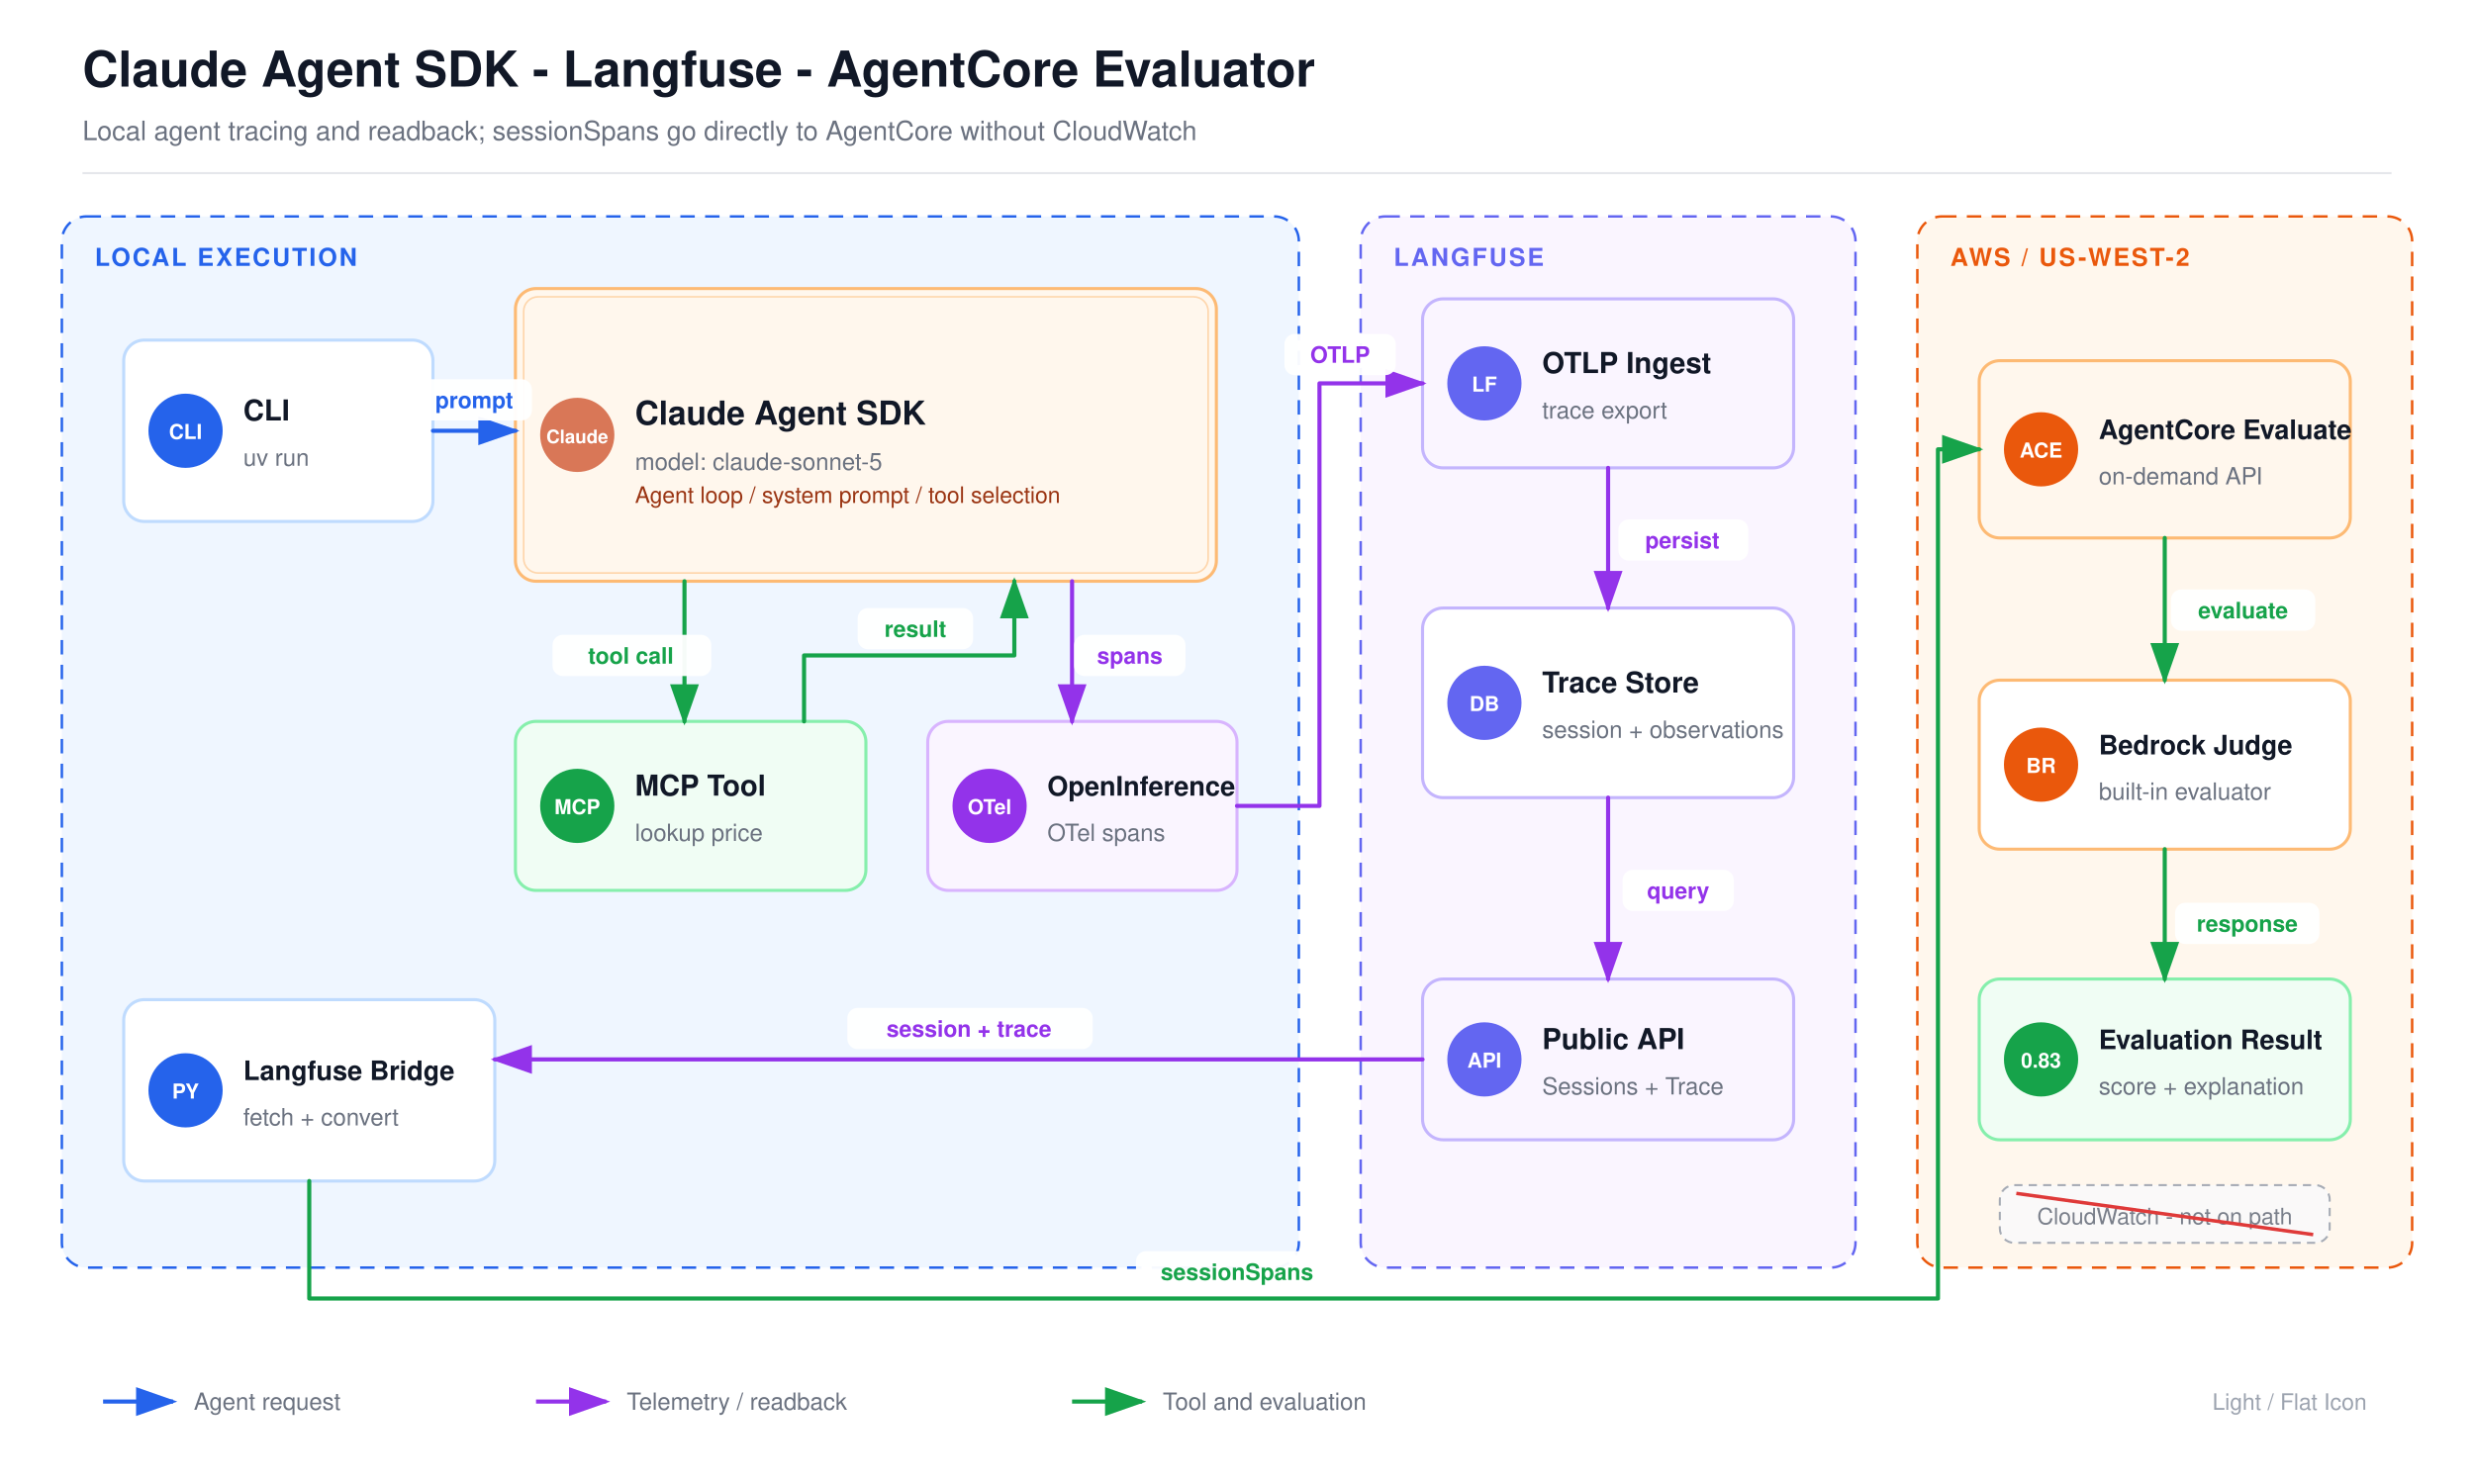
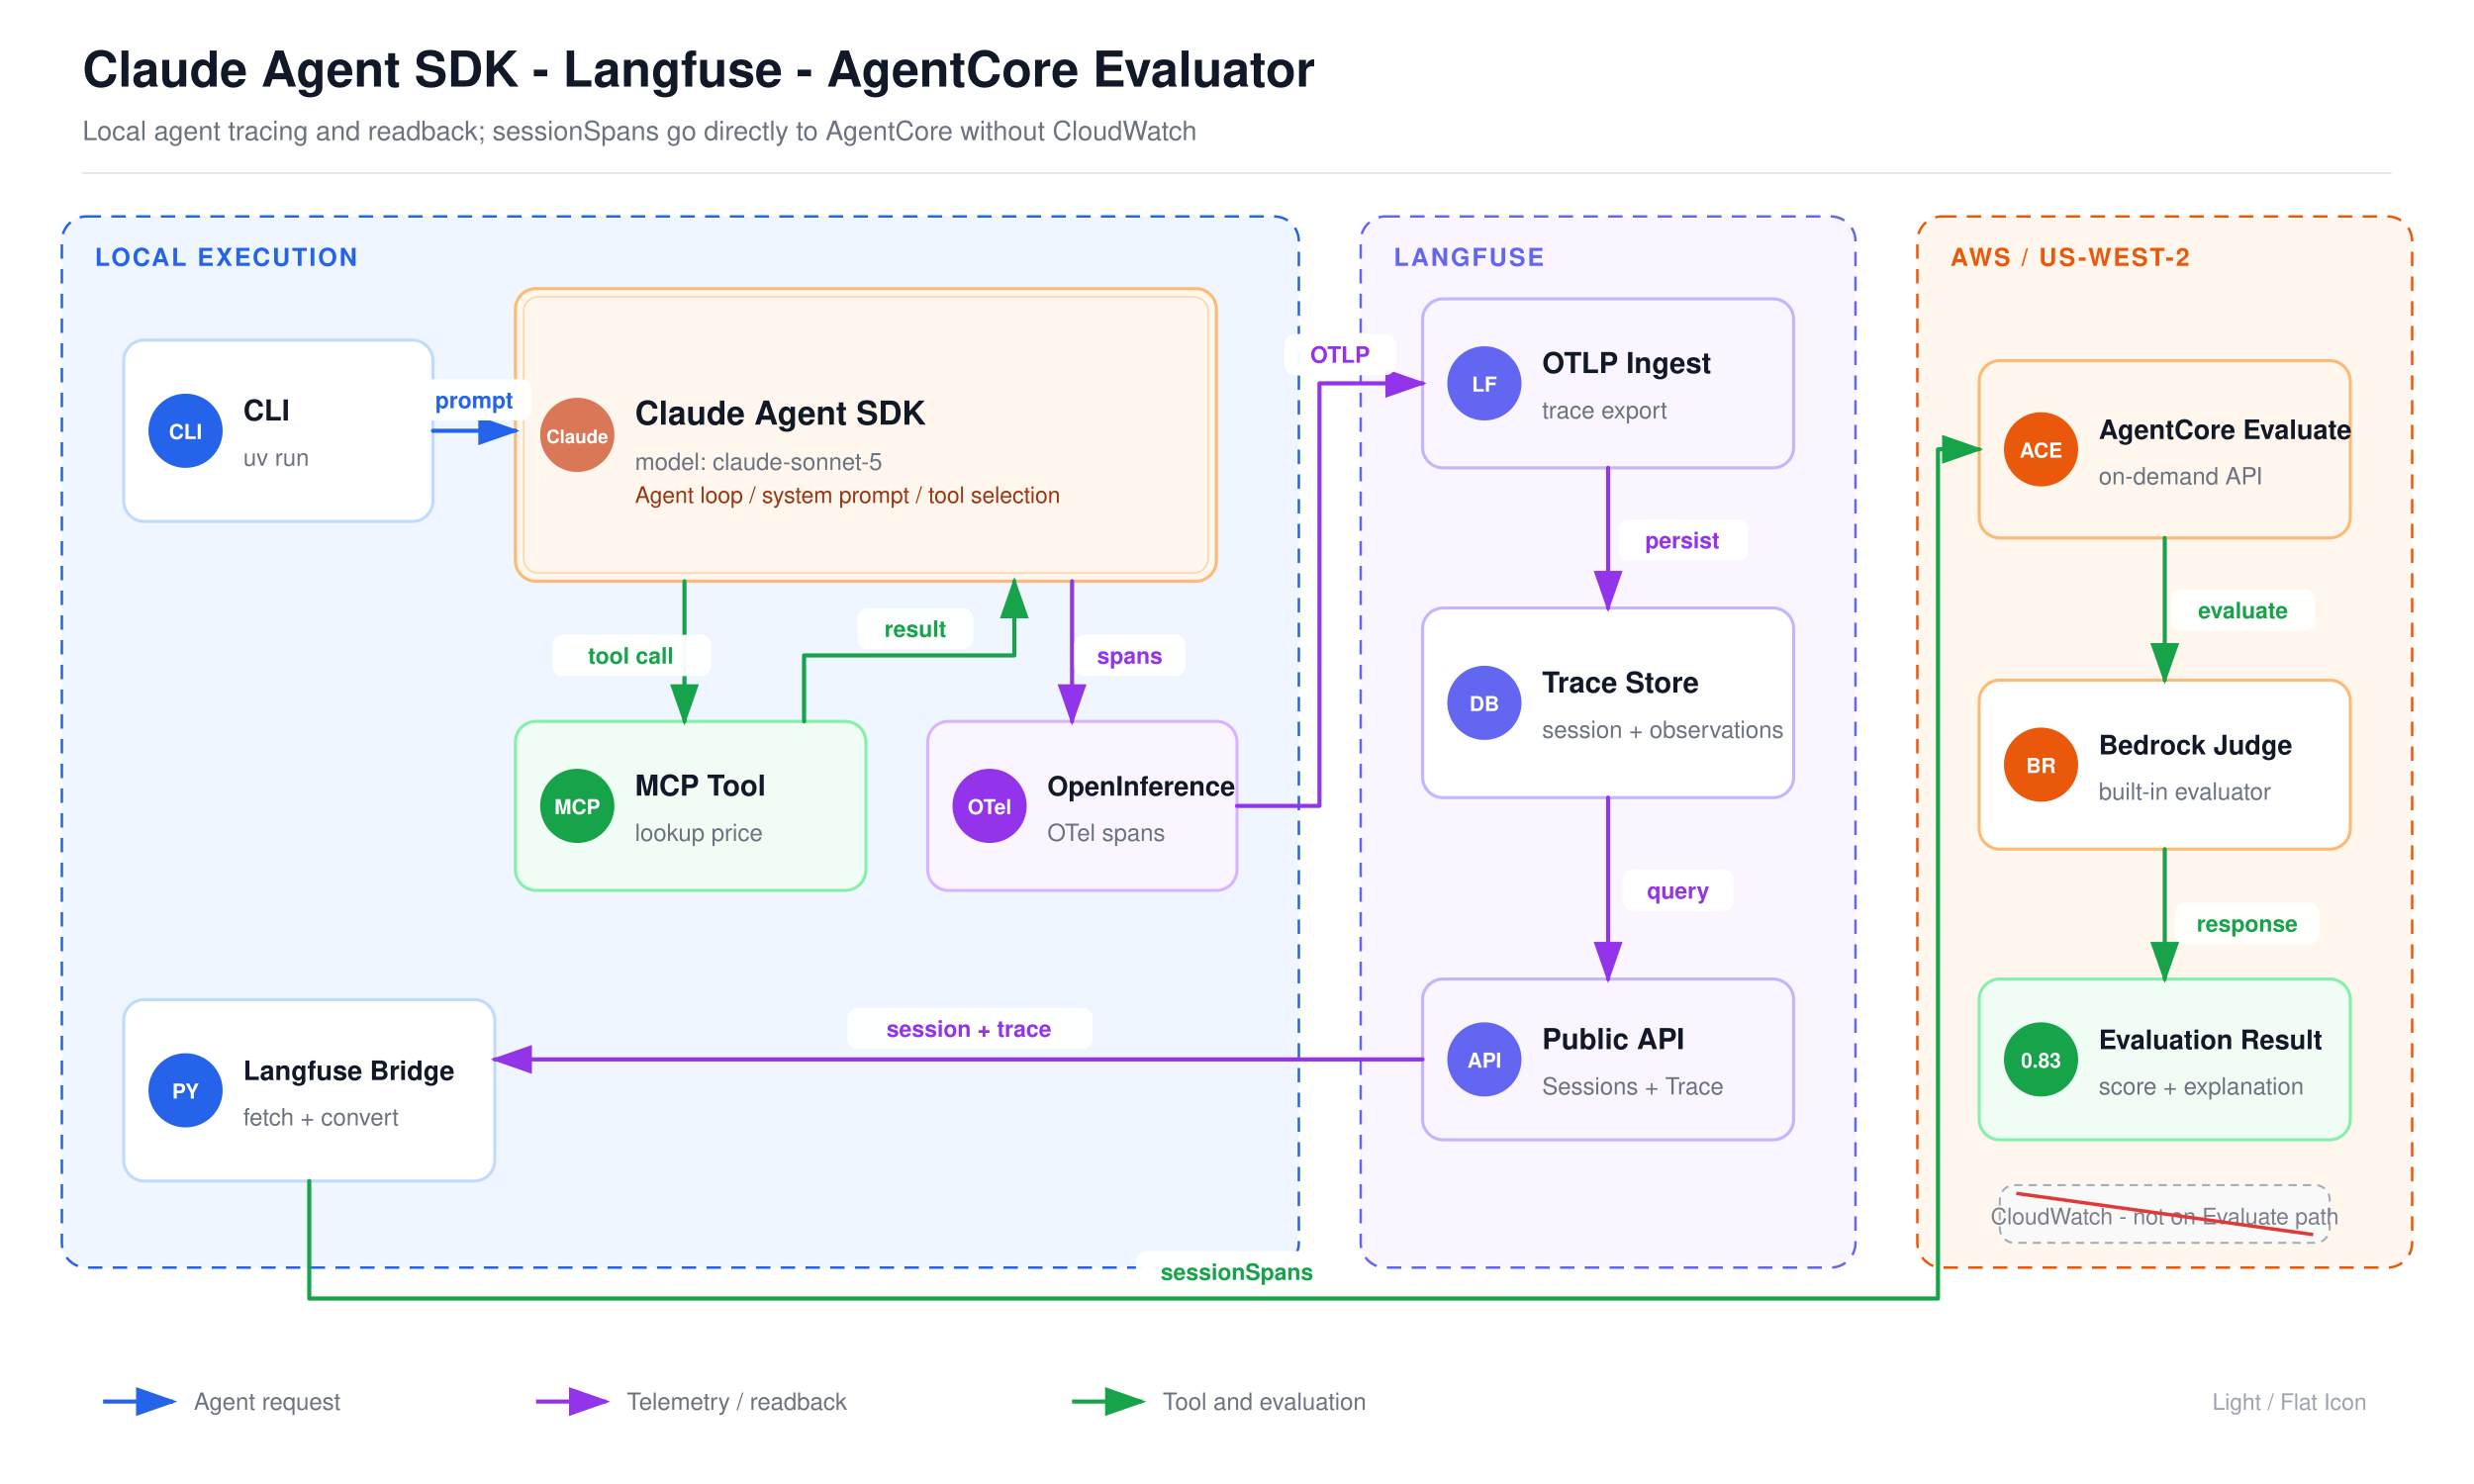
<svg xmlns="http://www.w3.org/2000/svg" viewBox="0 0 1200 720" width="1200" height="720" role="img" aria-labelledby="title desc">
  <style>text{font-family:'Helvetica Neue',Helvetica,Arial,'Noto Sans CJK SC','PingFang SC','Microsoft YaHei',sans-serif}</style>
  <defs>
    <marker id="arrow-blue" markerWidth="10" markerHeight="7" refX="9" refY="3.5" orient="auto">
      <polygon points="0 0,10 3.5,0 7" fill="#2563eb" />
    </marker>
    <marker id="arrow-green" markerWidth="10" markerHeight="7" refX="9" refY="3.5" orient="auto">
      <polygon points="0 0,10 3.5,0 7" fill="#16a34a" />
    </marker>
    <marker id="arrow-purple" markerWidth="10" markerHeight="7" refX="9" refY="3.5" orient="auto">
      <polygon points="0 0,10 3.5,0 7" fill="#9333ea" />
    </marker>
    <marker id="arrow-orange" markerWidth="10" markerHeight="7" refX="9" refY="3.5" orient="auto">
      <polygon points="0 0,10 3.5,0 7" fill="#ea580c" />
    </marker>
    <marker id="arrow-gray" markerWidth="10" markerHeight="7" refX="9" refY="3.5" orient="auto">
      <polygon points="0 0,10 3.5,0 7" fill="#6b7280" />
    </marker>
  </defs>
  <rect width="1200" height="720" fill="#ffffff" />
  <text x="40" y="42" fill="#111827" font-size="24" font-weight="700">Claude Agent SDK - Langfuse - AgentCore Evaluator</text>
  <text x="40" y="68" fill="#6b7280" font-size="13">Local agent tracing and readback; sessionSpans go directly to AgentCore without CloudWatch</text>
  <line x1="40" y1="84" x2="1160" y2="84" stroke="#e5e7eb" />
  <rect x="30" y="105" width="600" height="510" rx="12" fill="#eff6ff" stroke="#2563eb" stroke-width="1.2" stroke-dasharray="7,5" />
  <text x="46" y="129" fill="#2563eb" font-size="12" font-weight="700" letter-spacing="0.08em">LOCAL EXECUTION</text>
  <rect x="660" y="105" width="240" height="510" rx="12" fill="#faf5ff" stroke="#6366f1" stroke-width="1.2" stroke-dasharray="7,5" />
  <text x="676" y="129" fill="#6366f1" font-size="12" font-weight="700" letter-spacing="0.08em">LANGFUSE</text>
  <rect x="930" y="105" width="240" height="510" rx="12" fill="#fff7ed" stroke="#ea580c" stroke-width="1.2" stroke-dasharray="7,5" />
  <text x="946" y="129" fill="#ea580c" font-size="12" font-weight="700" letter-spacing="0.08em">AWS / US-WEST-2</text>
  <g data-graph-role="node">
    <rect x="60" y="165" width="150" height="88" rx="10" fill="#ffffff" stroke="#bfdbfe" stroke-width="1.5" />
    <circle cx="90" cy="209" r="18" fill="#2563eb" />
    <text x="90" y="213" text-anchor="middle" fill="#ffffff" font-size="10" font-weight="700">CLI</text>
    <text x="118" y="204" fill="#111827" font-size="14" font-weight="650">CLI</text>
    <text x="118" y="226" fill="#6b7280" font-size="11.5">uv run</text>
  </g>
  <g data-graph-role="node">
    <rect x="250" y="140" width="340" height="142" rx="10" fill="#fff7ed" stroke="#fdba74" stroke-width="1.5" />
    <rect x="254" y="144" width="332" height="134" rx="7" fill="none" stroke="#fdba74" stroke-width="0.8" opacity="0.55" />
    <circle cx="280" cy="211" r="18" fill="#D97757" />
    <text x="280" y="215" text-anchor="middle" fill="#ffffff" font-size="9" font-weight="700">Claude</text>
    <text x="308" y="206" fill="#111827" font-size="16" font-weight="650">Claude Agent SDK</text>
    <text x="308" y="228" fill="#6b7280" font-size="11.5">model: claude-sonnet-5</text>
  </g>
  <text x="308" y="244" fill="#9a3412" font-size="11">Agent loop / system prompt / tool selection</text>
  <g data-graph-role="node">
    <rect x="250" y="350" width="170" height="82" rx="10" fill="#f0fdf4" stroke="#86efac" stroke-width="1.5" />
    <circle cx="280" cy="391" r="18" fill="#16a34a" />
    <text x="280" y="395" text-anchor="middle" fill="#ffffff" font-size="10" font-weight="700">MCP</text>
    <text x="308" y="386" fill="#111827" font-size="14" font-weight="650">MCP Tool</text>
    <text x="308" y="408" fill="#6b7280" font-size="11.5">lookup price</text>
  </g>
  <g data-graph-role="node">
    <rect x="450" y="350" width="150" height="82" rx="10" fill="#faf5ff" stroke="#d8b4fe" stroke-width="1.5" />
    <circle cx="480" cy="391" r="18" fill="#9333ea" />
    <text x="480" y="395" text-anchor="middle" fill="#ffffff" font-size="10" font-weight="700">OTel</text>
    <text x="508" y="386" fill="#111827" font-size="13" font-weight="650">OpenInference</text>
    <text x="508" y="408" fill="#6b7280" font-size="11.5">OTel spans</text>
  </g>
  <g data-graph-role="node">
    <rect x="60" y="485" width="180" height="88" rx="10" fill="#ffffff" stroke="#bfdbfe" stroke-width="1.5" />
    <circle cx="90" cy="529" r="18" fill="#2563eb" />
    <text x="90" y="533" text-anchor="middle" fill="#ffffff" font-size="10" font-weight="700">PY</text>
    <text x="118" y="524" fill="#111827" font-size="13" font-weight="650">Langfuse Bridge</text>
    <text x="118" y="546" fill="#6b7280" font-size="11.5">fetch + convert</text>
  </g>
  <g data-graph-role="node">
    <rect x="690" y="145" width="180" height="82" rx="10" fill="#faf5ff" stroke="#c4b5fd" stroke-width="1.5" />
    <circle cx="720" cy="186" r="18" fill="#6366f1" />
    <text x="720" y="190" text-anchor="middle" fill="#ffffff" font-size="10" font-weight="700">LF</text>
    <text x="748" y="181" fill="#111827" font-size="14" font-weight="650">OTLP Ingest</text>
    <text x="748" y="203" fill="#6b7280" font-size="11.5">trace export</text>
  </g>
  <g data-graph-role="node">
    <rect x="690" y="295" width="180" height="92" rx="10" fill="#ffffff" stroke="#c4b5fd" stroke-width="1.5" />
    <circle cx="720" cy="341" r="18" fill="#6366f1" />
    <text x="720" y="345" text-anchor="middle" fill="#ffffff" font-size="10" font-weight="700">DB</text>
    <text x="748" y="336" fill="#111827" font-size="14" font-weight="650">Trace Store</text>
    <text x="748" y="358" fill="#6b7280" font-size="11.5">session + observations</text>
  </g>
  <g data-graph-role="node">
    <rect x="690" y="475" width="180" height="78" rx="10" fill="#faf5ff" stroke="#c4b5fd" stroke-width="1.5" />
    <circle cx="720" cy="514" r="18" fill="#6366f1" />
    <text x="720" y="518" text-anchor="middle" fill="#ffffff" font-size="10" font-weight="700">API</text>
    <text x="748" y="509" fill="#111827" font-size="14" font-weight="650">Public API</text>
    <text x="748" y="531" fill="#6b7280" font-size="11.5">Sessions + Trace</text>
  </g>
  <g data-graph-role="node">
    <rect x="960" y="175" width="180" height="86" rx="10" fill="#fff7ed" stroke="#fdba74" stroke-width="1.5" />
    <circle cx="990" cy="218" r="18" fill="#ea580c" />
    <text x="990" y="222" text-anchor="middle" fill="#ffffff" font-size="10" font-weight="700">ACE</text>
    <text x="1018" y="213" fill="#111827" font-size="13" font-weight="650">AgentCore Evaluate</text>
    <text x="1018" y="235" fill="#6b7280" font-size="11.5">on-demand API</text>
  </g>
  <g data-graph-role="node">
    <rect x="960" y="330" width="180" height="82" rx="10" fill="#ffffff" stroke="#fdba74" stroke-width="1.5" />
    <circle cx="990" cy="371" r="18" fill="#ea580c" />
    <text x="990" y="375" text-anchor="middle" fill="#ffffff" font-size="10" font-weight="700">BR</text>
    <text x="1018" y="366" fill="#111827" font-size="13" font-weight="650">Bedrock Judge</text>
    <text x="1018" y="388" fill="#6b7280" font-size="11.5">built-in evaluator</text>
  </g>
  <g data-graph-role="node">
    <rect x="960" y="475" width="180" height="78" rx="10" fill="#f0fdf4" stroke="#86efac" stroke-width="1.5" />
    <circle cx="990" cy="514" r="18" fill="#16a34a" />
    <text x="990" y="518" text-anchor="middle" fill="#ffffff" font-size="10" font-weight="700">0.83</text>
    <text x="1018" y="509" fill="#111827" font-size="13" font-weight="650">Evaluation Result</text>
    <text x="1018" y="531" fill="#6b7280" font-size="11.5">score + explanation</text>
  </g>
  <g opacity="0.9">
    <rect x="970" y="575" width="160" height="28" rx="7" fill="#f9fafb" stroke="#9ca3af" stroke-dasharray="4,3" />
-     <text x="1050" y="594" text-anchor="middle" fill="#6b7280" font-size="11">CloudWatch - not on path</text>
+     <text x="1050" y="594" text-anchor="middle" fill="#6b7280" font-size="11">CloudWatch - not on Evaluate path</text>
    <line x1="978" y1="579" x2="1122" y2="599" stroke="#dc2626" stroke-width="1.7" />
  </g>
  <path d="M210 209 H250" fill="none" stroke="#2563eb" stroke-width="2" stroke-linejoin="round" stroke-linecap="round" marker-end="url(#arrow-blue)" data-graph-role="edge" />
  <rect x="202" y="184" width="56" height="20" rx="5" fill="#ffffff" opacity="0.96" />
  <text x="230" y="198" text-anchor="middle" fill="#2563eb" font-size="11" font-weight="600">prompt</text>
  <path d="M332 282 V350" fill="none" stroke="#16a34a" stroke-width="2" stroke-linejoin="round" stroke-linecap="round" marker-end="url(#arrow-green)" data-graph-role="edge" />
  <rect x="268" y="308" width="77" height="20" rx="5" fill="#ffffff" opacity="0.96" />
  <text x="306" y="322" text-anchor="middle" fill="#16a34a" font-size="11" font-weight="600">tool call</text>
  <path d="M390 350 V318 H492 V282" fill="none" stroke="#16a34a" stroke-width="2" stroke-linejoin="round" stroke-linecap="round" marker-end="url(#arrow-green)" data-graph-role="edge" />
  <rect x="416" y="295" width="56" height="20" rx="5" fill="#ffffff" opacity="0.96" />
  <text x="444" y="309" text-anchor="middle" fill="#16a34a" font-size="11" font-weight="600">result</text>
  <path d="M520 282 V350" fill="none" stroke="#9333ea" stroke-width="2" stroke-linejoin="round" stroke-linecap="round" marker-end="url(#arrow-purple)" data-graph-role="edge" />
  <rect x="521" y="308" width="54" height="20" rx="5" fill="#ffffff" opacity="0.96" />
  <text x="548" y="322" text-anchor="middle" fill="#9333ea" font-size="11" font-weight="600">spans</text>
  <path d="M600 391 H640 V186 H690" fill="none" stroke="#9333ea" stroke-width="2" stroke-linejoin="round" stroke-linecap="round" marker-end="url(#arrow-purple)" data-graph-role="edge" />
  <rect x="623" y="162" width="54" height="20" rx="5" fill="#ffffff" opacity="0.96" />
  <text x="650" y="176" text-anchor="middle" fill="#9333ea" font-size="11" font-weight="600">OTLP</text>
  <path d="M780 227 V295" fill="none" stroke="#9333ea" stroke-width="2" stroke-linejoin="round" stroke-linecap="round" marker-end="url(#arrow-purple)" data-graph-role="edge" />
  <rect x="785" y="252" width="63" height="20" rx="5" fill="#ffffff" opacity="0.96" />
  <text x="816" y="266" text-anchor="middle" fill="#9333ea" font-size="11" font-weight="600">persist</text>
  <path d="M780 387 V475" fill="none" stroke="#9333ea" stroke-width="2" stroke-linejoin="round" stroke-linecap="round" marker-end="url(#arrow-purple)" data-graph-role="edge" />
  <rect x="787" y="422" width="54" height="20" rx="5" fill="#ffffff" opacity="0.96" />
  <text x="814" y="436" text-anchor="middle" fill="#9333ea" font-size="11" font-weight="600">query</text>
  <path d="M690 514 H240" fill="none" stroke="#9333ea" stroke-width="2" stroke-linejoin="round" stroke-linecap="round" marker-end="url(#arrow-purple)" data-graph-role="edge" />
  <rect x="411" y="489" width="119" height="20" rx="5" fill="#ffffff" opacity="0.96" />
  <text x="470" y="503" text-anchor="middle" fill="#9333ea" font-size="11" font-weight="600">session + trace</text>
  <path d="M150 573 V630 H940 V218 H960" fill="none" stroke="#16a34a" stroke-width="2" stroke-linejoin="round" stroke-linecap="round" marker-end="url(#arrow-green)" data-graph-role="edge" />
  <rect x="551" y="607" width="98" height="20" rx="5" fill="#ffffff" opacity="0.96" />
  <text x="600" y="621" text-anchor="middle" fill="#16a34a" font-size="11" font-weight="600">sessionSpans</text>
  <path d="M1050 261 V330" fill="none" stroke="#16a34a" stroke-width="2" stroke-linejoin="round" stroke-linecap="round" marker-end="url(#arrow-green)" data-graph-role="edge" />
  <rect x="1053" y="286" width="70" height="20" rx="5" fill="#ffffff" opacity="0.96" />
  <text x="1088" y="300" text-anchor="middle" fill="#16a34a" font-size="11" font-weight="600">evaluate</text>
  <path d="M1050 412 V475" fill="none" stroke="#16a34a" stroke-width="2" stroke-linejoin="round" stroke-linecap="round" marker-end="url(#arrow-green)" data-graph-role="edge" />
  <rect x="1055" y="438" width="70" height="20" rx="5" fill="#ffffff" opacity="0.96" />
  <text x="1090" y="452" text-anchor="middle" fill="#16a34a" font-size="11" font-weight="600">response</text>
  <line x1="50" y1="680" x2="84" y2="680" stroke="#2563eb" stroke-width="2" marker-end="url(#arrow-blue)" />
  <text x="94" y="684" fill="#6b7280" font-size="11.5">Agent request</text>
  <line x1="260" y1="680" x2="294" y2="680" stroke="#9333ea" stroke-width="2" marker-end="url(#arrow-purple)" />
  <text x="304" y="684" fill="#6b7280" font-size="11.5">Telemetry / readback</text>
  <line x1="520" y1="680" x2="554" y2="680" stroke="#16a34a" stroke-width="2" marker-end="url(#arrow-green)" />
  <text x="564" y="684" fill="#6b7280" font-size="11.5">Tool and evaluation</text>
  <text x="1148" y="684" text-anchor="end" fill="#9ca3af" font-size="11">Light / Flat Icon</text>
</svg>
